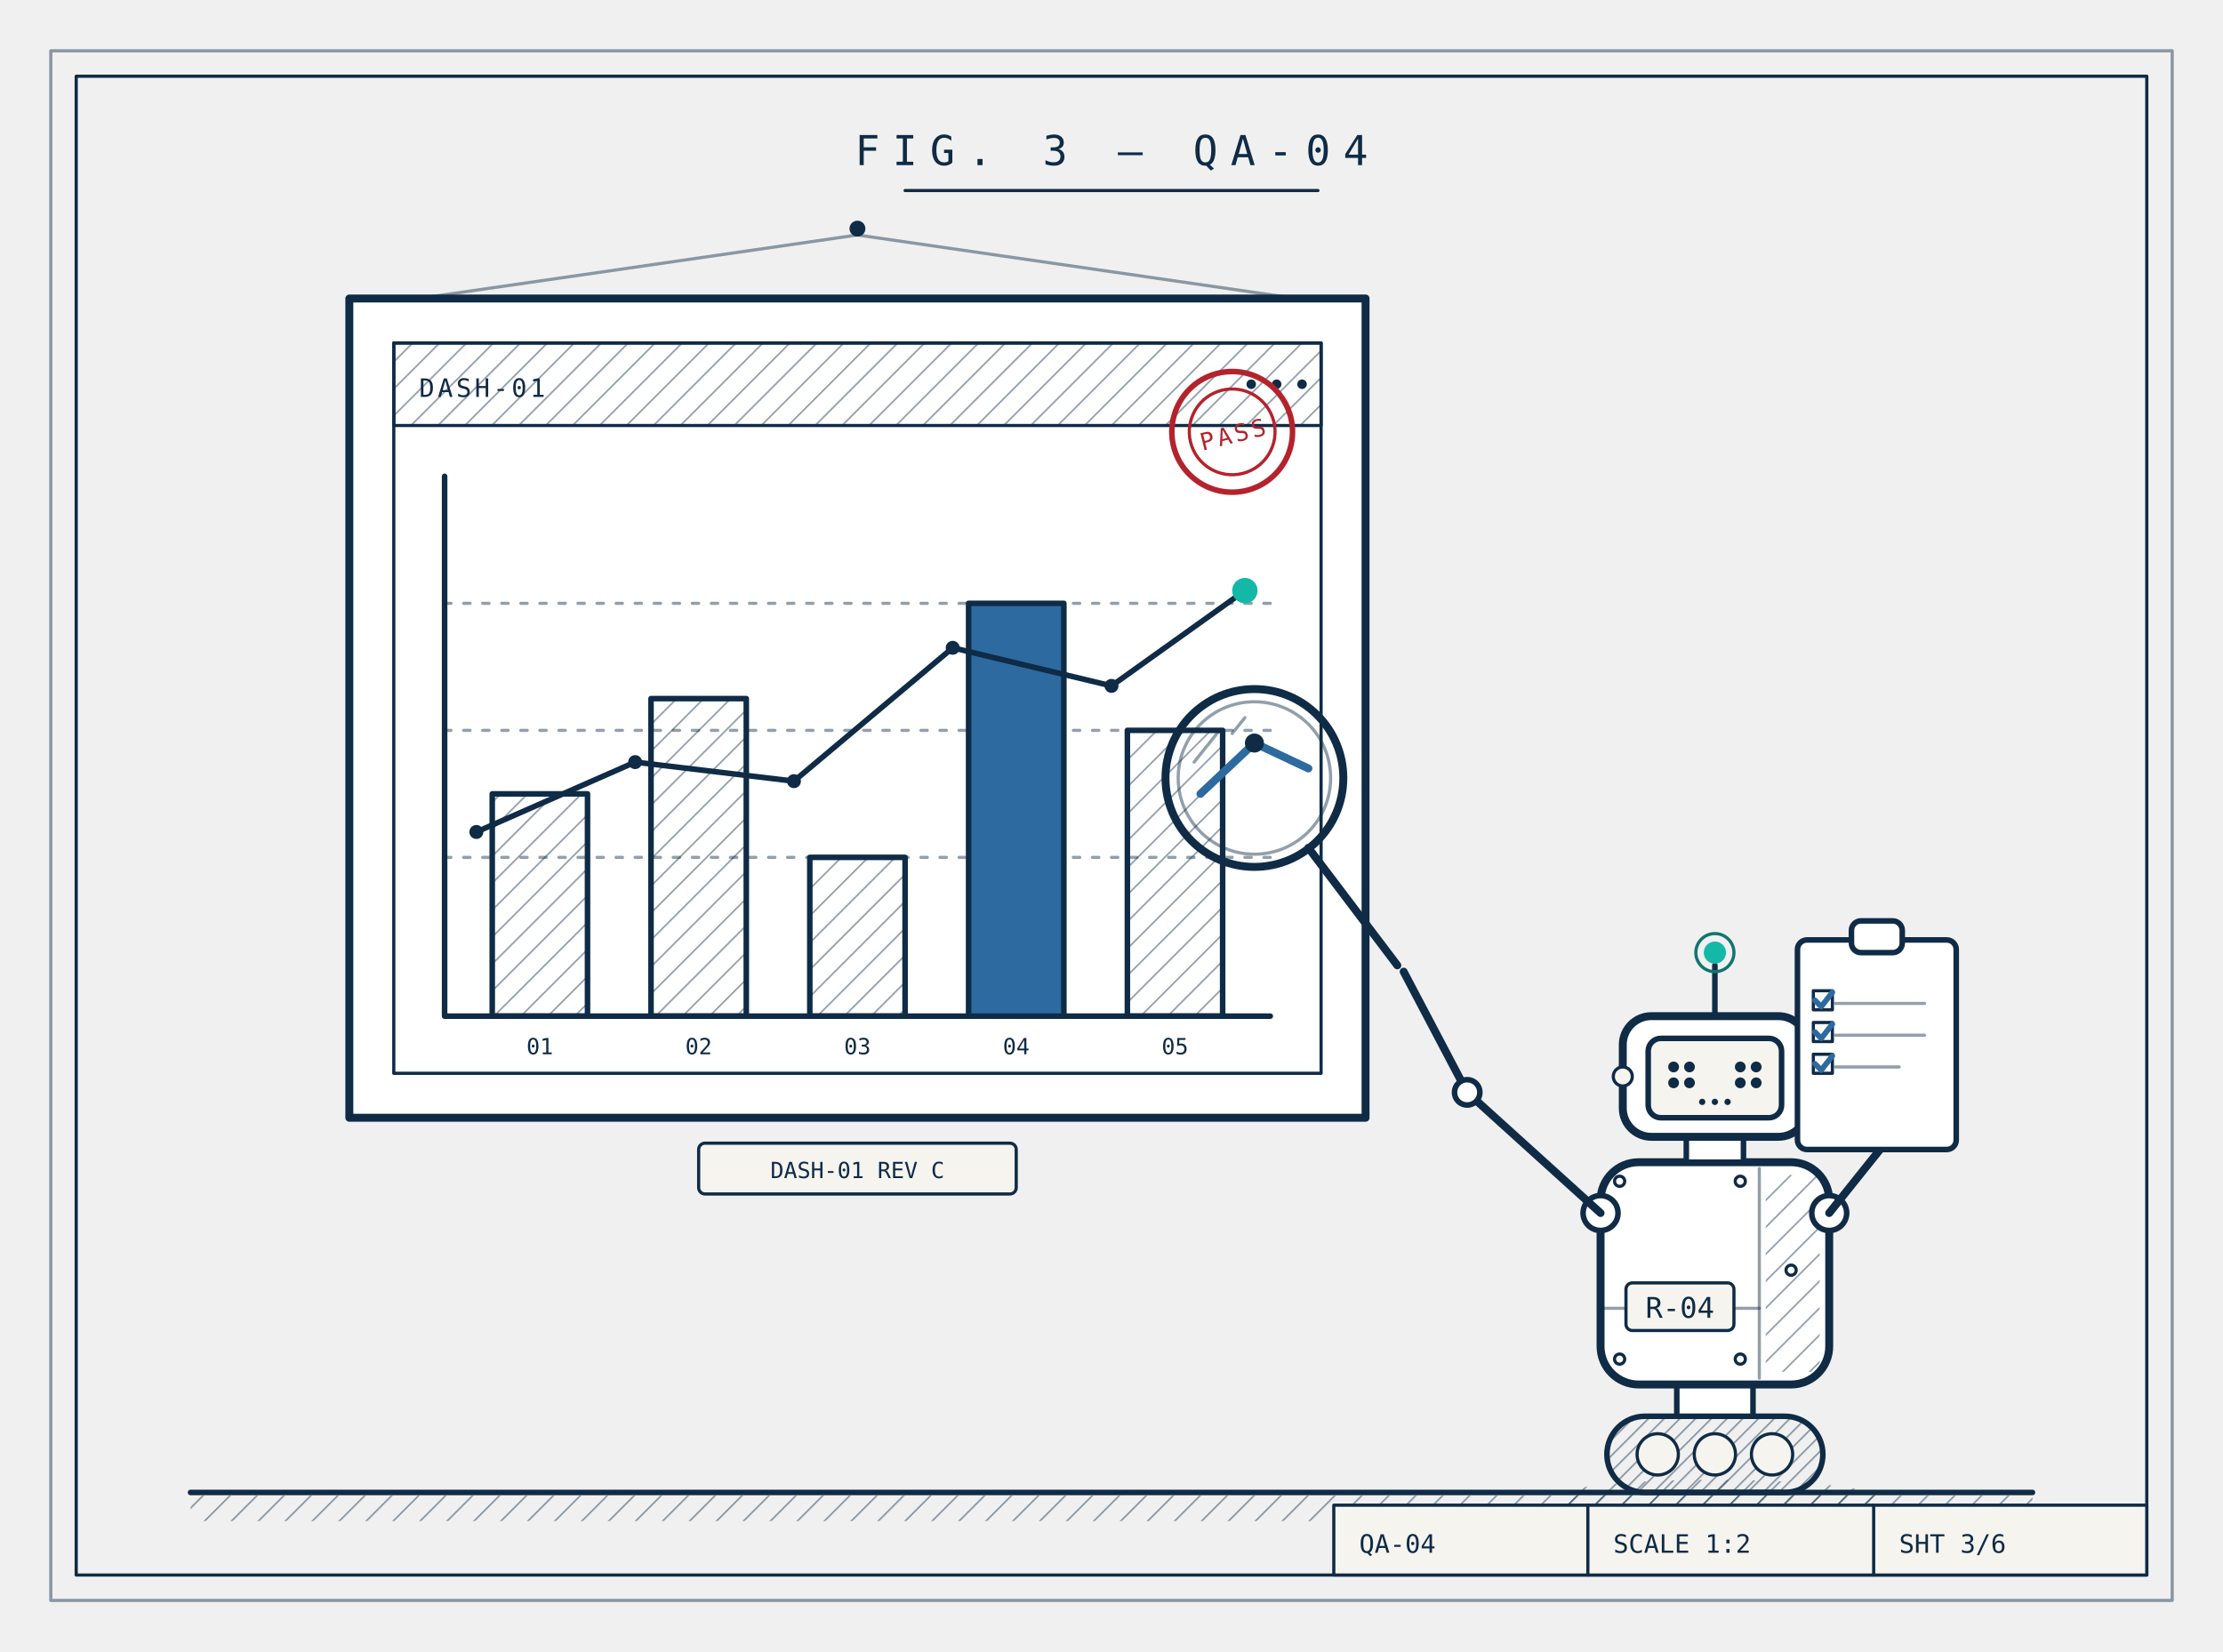
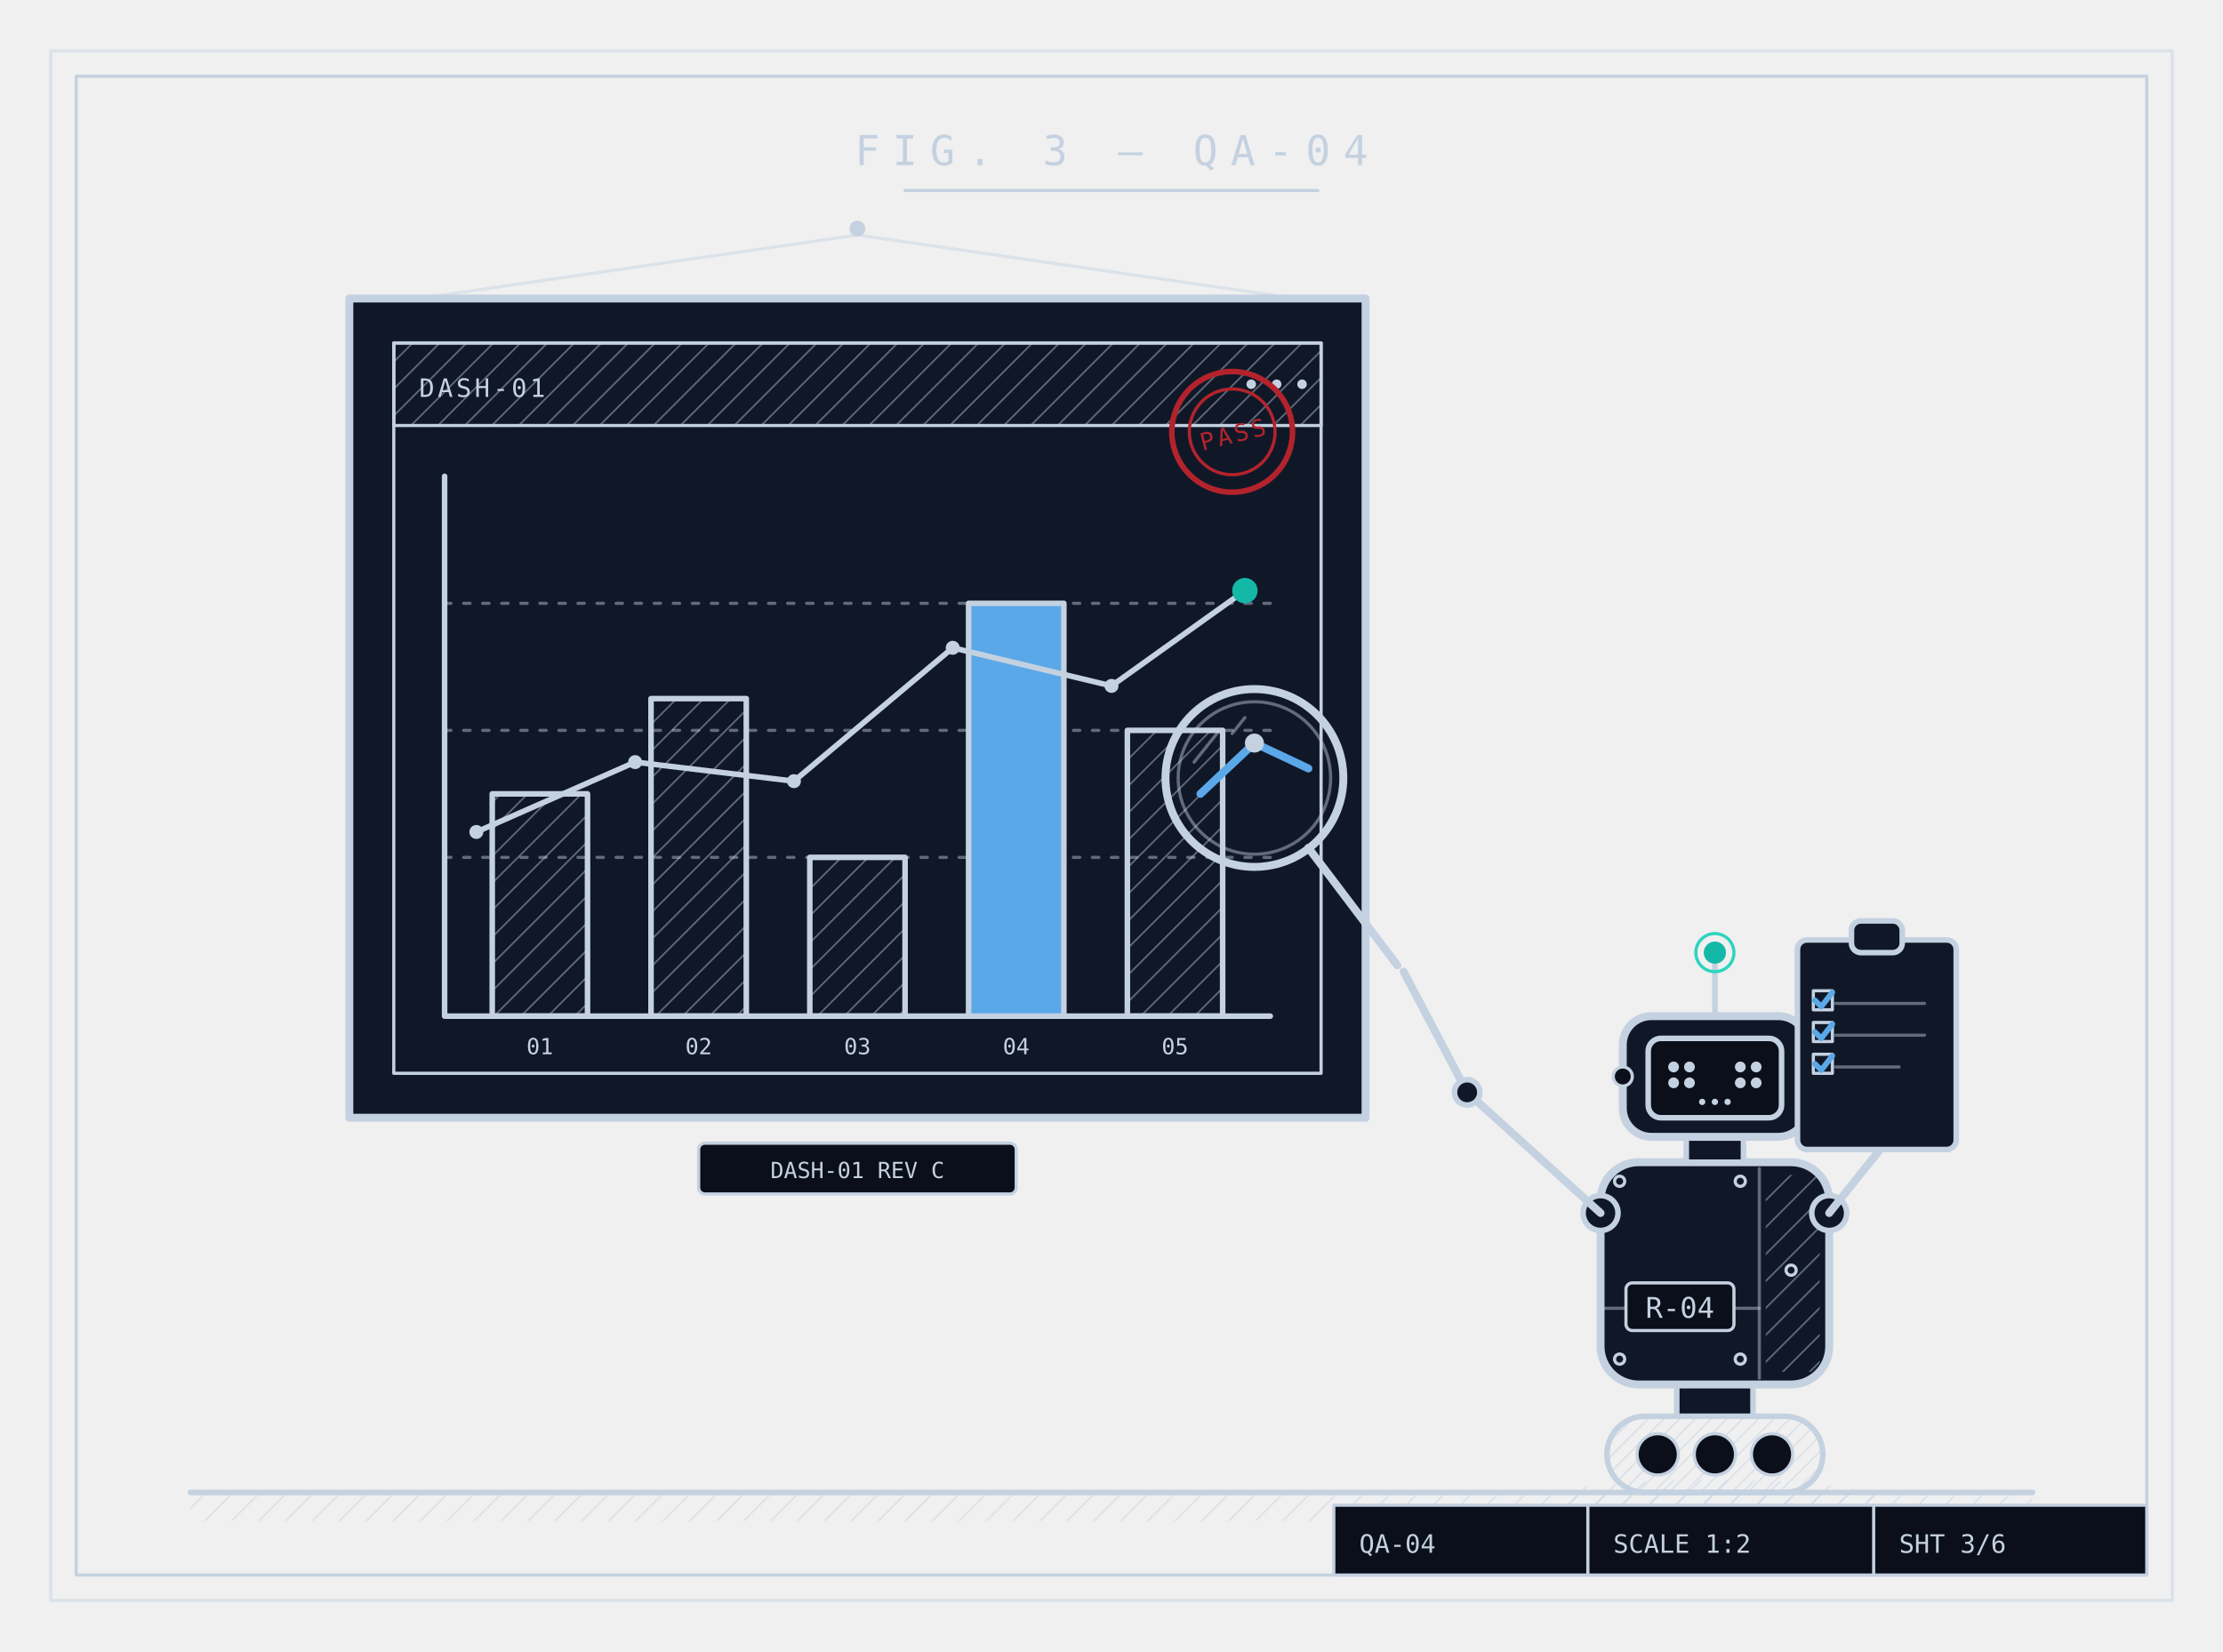
<svg xmlns="http://www.w3.org/2000/svg" viewBox="0 0 700 520">
  <style>
    .ill-live{animation:ciPulse 2.4s ease-in-out infinite}
    @keyframes ciPulse{0%,100%{opacity:.35}50%{opacity:1}}
    .ci-arm{transform-origin:504px 382px;animation:ciSweep 5s ease-in-out infinite}
    @keyframes ciSweep{0%,100%{transform:rotate(4.5deg)}50%{transform:rotate(-4.5deg)}}
    .ci-ck1,.ci-ck2,.ci-ck3{animation:ciCheck 6s linear infinite}
    .ci-ck2{animation-delay:-5.2s}
    .ci-ck3{animation-delay:-4.4s}
    @keyframes ciCheck{0%{opacity:0}8%,72%{opacity:1}80%,100%{opacity:0}}
    @media (prefers-reduced-motion: reduce){*{animation:none !important}}
  </style>
  <defs>
    <pattern id="cH" patternUnits="userSpaceOnUse" width="6" height="6" patternTransform="rotate(45)">
-       <line x1="0" y1="0" x2="0" y2="6" stroke="rgba(15,43,70,.45)" stroke-width="1" />
+       <line x1="0" y1="0" x2="0" y2="6" stroke="rgba(196,209,224,.45)" stroke-width="1" />
    </pattern>
    <pattern id="cHd" patternUnits="userSpaceOnUse" width="3.5" height="3.5" patternTransform="rotate(45)">
-       <line x1="0" y1="0" x2="0" y2="3.5" stroke="rgba(15,43,70,.45)" stroke-width="1" />
+       <line x1="0" y1="0" x2="0" y2="3.5" stroke="rgba(196,209,224,.45)" stroke-width="1" />
    </pattern>
-     <g id="cBot" stroke="#0F2B46" fill="none" stroke-linecap="round" stroke-linejoin="round">
+     <g id="cBot" stroke="#C4D1E0" fill="none" stroke-linecap="round" stroke-linejoin="round">
      <rect x="-34" y="-24" width="68" height="24" rx="12" fill="url(#cHd)" stroke-width="1.75" />
-       <circle cx="-18" cy="-12" r="6.5" fill="#F6F4EE" stroke-width="1" />
-       <circle cx="0" cy="-12" r="6.5" fill="#F6F4EE" stroke-width="1" />
-       <circle cx="18" cy="-12" r="6.5" fill="#F6F4EE" stroke-width="1" />
-       <rect x="-12" y="-34" width="24" height="10" fill="#FFFFFF" stroke-width="1.75" />
-       <rect x="-36" y="-104" width="72" height="70" rx="12" fill="#FFFFFF" stroke-width="2.5" class="ill-draw" />
+       <circle cx="-18" cy="-12" r="6.5" fill="#0A0F1A" stroke-width="1" />
+       <circle cx="0" cy="-12" r="6.5" fill="#0A0F1A" stroke-width="1" />
+       <circle cx="18" cy="-12" r="6.5" fill="#0A0F1A" stroke-width="1" />
+       <rect x="-12" y="-34" width="24" height="10" fill="#101828" stroke-width="1.75" />
+       <rect x="-36" y="-104" width="72" height="70" rx="12" fill="#101828" stroke-width="2.5" class="ill-draw" />
      <rect x="16" y="-100" width="17" height="62" fill="url(#cH)" stroke="none" />
-       <path d="M14 -102 V-36" stroke="rgba(15,43,70,.45)" stroke-width="1" />
-       <path d="M-36 -58 H14" stroke="rgba(15,43,70,.45)" stroke-width="1" />
+       <path d="M14 -102 V-36" stroke="rgba(196,209,224,.45)" stroke-width="1" />
+       <path d="M-36 -58 H14" stroke="rgba(196,209,224,.45)" stroke-width="1" />
      <circle cx="-30" cy="-98" r="1.6" stroke-width="1" />
      <circle cx="-30" cy="-42" r="1.6" stroke-width="1" />
      <circle cx="8" cy="-98" r="1.6" stroke-width="1" />
      <circle cx="8" cy="-42" r="1.6" stroke-width="1" />
      <circle cx="24" cy="-70" r="1.6" stroke-width="1" />
-       <rect x="-28" y="-66" width="34" height="15" rx="2" fill="#F6F4EE" stroke-width="1" />
-       <rect x="-9" y="-114" width="18" height="10" fill="#FFFFFF" stroke-width="1.75" />
-       <rect x="-29" y="-150" width="58" height="38" rx="9" fill="#FFFFFF" stroke-width="2.5" class="ill-draw" />
-       <rect x="-21" y="-143" width="42" height="25" rx="4" fill="#F6F4EE" stroke-width="1.75" />
-       <g fill="#0F2B46" stroke="none">
+       <rect x="-28" y="-66" width="34" height="15" rx="2" fill="#0A0F1A" stroke-width="1" />
+       <rect x="-9" y="-114" width="18" height="10" fill="#101828" stroke-width="1.75" />
+       <rect x="-29" y="-150" width="58" height="38" rx="9" fill="#101828" stroke-width="2.5" class="ill-draw" />
+       <rect x="-21" y="-143" width="42" height="25" rx="4" fill="#0A0F1A" stroke-width="1.75" />
+       <g fill="#C4D1E0" stroke="none">
        <circle cx="-13" cy="-134" r="1.7" />
        <circle cx="-8" cy="-134" r="1.7" />
        <circle cx="-13" cy="-129" r="1.7" />
        <circle cx="-8" cy="-129" r="1.7" />
        <circle cx="8" cy="-134" r="1.7" />
        <circle cx="13" cy="-134" r="1.7" />
        <circle cx="8" cy="-129" r="1.7" />
        <circle cx="13" cy="-129" r="1.7" />
        <circle cx="-4" cy="-123" r="1" />
        <circle cx="0" cy="-123" r="1" />
        <circle cx="4" cy="-123" r="1" />
      </g>
-       <circle cx="-29" cy="-131" r="3" fill="#F6F4EE" stroke-width="1" />
-       <circle cx="29" cy="-131" r="3" fill="#F6F4EE" stroke-width="1" />
+       <circle cx="-29" cy="-131" r="3" fill="#0A0F1A" stroke-width="1" />
+       <circle cx="29" cy="-131" r="3" fill="#0A0F1A" stroke-width="1" />
      <path d="M0 -150 V-166" stroke-width="1.75" />
-       <circle cx="0" cy="-170" r="6" stroke="#0F766E" stroke-width="1" class="ill-live" />
+       <circle cx="0" cy="-170" r="6" stroke="#2DD4BF" stroke-width="1" class="ill-live" />
      <circle cx="0" cy="-170" r="3.5" fill="#14B8A6" stroke="none" class="ill-live" />
-       <circle cx="-36" cy="-88" r="5.5" fill="#FFFFFF" stroke-width="1.75" />
-       <circle cx="36" cy="-88" r="5.5" fill="#FFFFFF" stroke-width="1.75" />
+       <circle cx="-36" cy="-88" r="5.5" fill="#101828" stroke-width="1.75" />
+       <circle cx="36" cy="-88" r="5.5" fill="#101828" stroke-width="1.75" />
    </g>
  </defs>
-   <g stroke="#0F2B46" fill="none" stroke-linecap="round" stroke-linejoin="round">
-     <rect x="16" y="16" width="668" height="488" stroke="rgba(15,43,70,.45)" stroke-width="1" />
+   <g stroke="#C4D1E0" fill="none" stroke-linecap="round" stroke-linejoin="round">
+     <rect x="16" y="16" width="668" height="488" stroke="rgba(196,209,224,.45)" stroke-width="1" />
    <rect x="24" y="24" width="652" height="472" stroke-width="1" />
-     <text x="350" y="52" text-anchor="middle" font-family="IBM Plex Mono, monospace" font-size="13" letter-spacing="4" fill="#0F2B46" stroke="none">FIG. 3 — QA-04</text>
+     <text x="350" y="52" text-anchor="middle" font-family="IBM Plex Mono, monospace" font-size="13" letter-spacing="4" fill="#C4D1E0" stroke="none">FIG. 3 — QA-04</text>
    <path d="M285 60 H415" stroke-width="1" />
    <path d="M60 470 H640" stroke-width="1.75" />
    <rect x="60" y="471" width="580" height="8" fill="url(#cH)" stroke="none" />
    <ellipse cx="540" cy="472" rx="52" ry="6" fill="url(#cH)" stroke="none" />
-     <circle cx="270" cy="72" r="2.5" fill="#0F2B46" stroke="none" />
-     <path d="M270 74 L118 96 M270 74 L422 96" stroke="rgba(15,43,70,.45)" stroke-width="1" />
-     <rect x="110" y="94" width="320" height="258" fill="#FFFFFF" stroke-width="2.5" class="ill-draw" />
+     <circle cx="270" cy="72" r="2.5" fill="#C4D1E0" stroke="none" />
+     <path d="M270 74 L118 96 M270 74 L422 96" stroke="rgba(196,209,224,.45)" stroke-width="1" />
+     <rect x="110" y="94" width="320" height="258" fill="#101828" stroke-width="2.5" class="ill-draw" />
    <rect x="124" y="108" width="292" height="230" stroke-width="1" />
    <rect x="124" y="108" width="292" height="26" fill="url(#cH)" stroke-width="1" />
-     <text x="132" y="125" font-family="IBM Plex Mono, monospace" font-size="8" letter-spacing="1" fill="#0F2B46" stroke="none">DASH-01</text>
-     <circle cx="394" cy="121" r="1.5" fill="#0F2B46" stroke="none" />
-     <circle cx="402" cy="121" r="1.5" fill="#0F2B46" stroke="none" />
-     <circle cx="410" cy="121" r="1.5" fill="#0F2B46" stroke="none" />
+     <text x="132" y="125" font-family="IBM Plex Mono, monospace" font-size="8" letter-spacing="1" fill="#C4D1E0" stroke="none">DASH-01</text>
+     <circle cx="394" cy="121" r="1.5" fill="#C4D1E0" stroke="none" />
+     <circle cx="402" cy="121" r="1.5" fill="#C4D1E0" stroke="none" />
+     <circle cx="410" cy="121" r="1.5" fill="#C4D1E0" stroke="none" />
    <path d="M140 150 V320 H400" stroke-width="1.75" />
-     <path d="M140 190 H400 M140 230 H400 M140 270 H400" stroke="rgba(15,43,70,.45)" stroke-width="1" stroke-dasharray="2 4" />
+     <path d="M140 190 H400 M140 230 H400 M140 270 H400" stroke="rgba(196,209,224,.45)" stroke-width="1" stroke-dasharray="2 4" />
    <rect x="155" y="250" width="30" height="70" fill="url(#cH)" stroke-width="1.75" />
    <rect x="205" y="220" width="30" height="100" fill="url(#cH)" stroke-width="1.75" />
    <rect x="255" y="270" width="30" height="50" fill="url(#cH)" stroke-width="1.75" />
-     <rect x="305" y="190" width="30" height="130" fill="#2D6A9F" stroke-width="1.75" />
+     <rect x="305" y="190" width="30" height="130" fill="#5BA8E8" stroke-width="1.75" />
    <rect x="355" y="230" width="30" height="90" fill="url(#cH)" stroke-width="1.75" />
    <path d="M150 262 L200 240 L250 246 L300 204 L350 216 L392 186" stroke-width="1.75" class="ill-draw" />
-     <circle cx="150" cy="262" r="2.2" fill="#0F2B46" stroke="none" />
-     <circle cx="200" cy="240" r="2.2" fill="#0F2B46" stroke="none" />
-     <circle cx="250" cy="246" r="2.2" fill="#0F2B46" stroke="none" />
-     <circle cx="300" cy="204" r="2.2" fill="#0F2B46" stroke="none" />
-     <circle cx="350" cy="216" r="2.2" fill="#0F2B46" stroke="none" />
+     <circle cx="150" cy="262" r="2.2" fill="#C4D1E0" stroke="none" />
+     <circle cx="200" cy="240" r="2.2" fill="#C4D1E0" stroke="none" />
+     <circle cx="250" cy="246" r="2.2" fill="#C4D1E0" stroke="none" />
+     <circle cx="300" cy="204" r="2.2" fill="#C4D1E0" stroke="none" />
+     <circle cx="350" cy="216" r="2.2" fill="#C4D1E0" stroke="none" />
    <circle cx="392" cy="186" r="4" fill="#14B8A6" stroke="none" class="ill-live" />
-     <g font-family="IBM Plex Mono, monospace" font-size="7" fill="#0F2B46" stroke="none" text-anchor="middle">
+     <g font-family="IBM Plex Mono, monospace" font-size="7" fill="#C4D1E0" stroke="none" text-anchor="middle">
      <text x="170" y="332">01</text>
      <text x="220" y="332">02</text>
      <text x="270" y="332">03</text>
      <text x="320" y="332">04</text>
      <text x="370" y="332">05</text>
    </g>
    <g transform="translate(388,136) rotate(-14)" stroke="#B4232C">
      <circle r="19" stroke-width="1.75" />
      <circle r="13.5" stroke-width="1" />
      <text y="3.5" text-anchor="middle" font-family="IBM Plex Mono, monospace" font-size="7.5" letter-spacing="1" fill="#B4232C" stroke="none">PASS</text>
    </g>
-     <rect x="220" y="360" width="100" height="16" rx="2" fill="#F6F4EE" stroke-width="1" />
-     <text x="270" y="371" text-anchor="middle" font-family="IBM Plex Mono, monospace" font-size="7" fill="#0F2B46" stroke="none">DASH-01 REV C</text>
+     <rect x="220" y="360" width="100" height="16" rx="2" fill="#0A0F1A" stroke-width="1" />
+     <text x="270" y="371" text-anchor="middle" font-family="IBM Plex Mono, monospace" font-size="7" fill="#C4D1E0" stroke="none">DASH-01 REV C</text>
    <use href="#cBot" transform="translate(540,470)" />
-     <text x="529" y="415" text-anchor="middle" font-family="IBM Plex Mono, monospace" font-size="9" fill="#0F2B46" stroke="none">R-04</text>
+     <text x="529" y="415" text-anchor="middle" font-family="IBM Plex Mono, monospace" font-size="9" fill="#C4D1E0" stroke="none">R-04</text>
    <path class="ci-arm" d="M504 382 L462 344 L442 306" stroke-width="2.5" />
-     <circle class="ci-arm" cx="462" cy="344" r="4" fill="#FFFFFF" stroke-width="1.75" />
+     <circle class="ci-arm" cx="462" cy="344" r="4" fill="#101828" stroke-width="1.75" />
    <path class="ci-arm" d="M412 267 L440 304" stroke-width="2.5" />
    <circle class="ci-arm ill-draw" cx="395" cy="245" r="28" stroke-width="2.5" />
-     <circle class="ci-arm" cx="395" cy="245" r="24" stroke="rgba(15,43,70,.45)" stroke-width="1" />
-     <path class="ci-arm" d="M384 230 l-8 10 M392 226 l-4 5" stroke="rgba(15,43,70,.45)" stroke-width="1" />
-     <path class="ci-arm" d="M378 250 L395 234 L412 242" stroke="#2D6A9F" stroke-width="2.5" />
-     <circle class="ci-arm" cx="395" cy="234" r="3" fill="#0F2B46" stroke="none" />
+     <circle class="ci-arm" cx="395" cy="245" r="24" stroke="rgba(196,209,224,.45)" stroke-width="1" />
+     <path class="ci-arm" d="M384 230 l-8 10 M392 226 l-4 5" stroke="rgba(196,209,224,.45)" stroke-width="1" />
+     <path class="ci-arm" d="M378 250 L395 234 L412 242" stroke="#5BA8E8" stroke-width="2.5" />
+     <circle class="ci-arm" cx="395" cy="234" r="3" fill="#C4D1E0" stroke="none" />
    <path d="M576 382 L600 352 L592 332" stroke-width="2.5" />
-     <circle cx="600" cy="352" r="4" fill="#FFFFFF" stroke-width="1.75" />
-     <rect x="566" y="296" width="50" height="66" rx="3" fill="#FFFFFF" stroke-width="1.75" />
-     <rect x="583" y="290" width="16" height="10" rx="3" fill="#FFFFFF" stroke-width="1.75" />
-     <path d="M578 316 H606 M578 326 H606 M578 336 H598" stroke="rgba(15,43,70,.45)" stroke-width="1" />
+     <circle cx="600" cy="352" r="4" fill="#101828" stroke-width="1.75" />
+     <rect x="566" y="296" width="50" height="66" rx="3" fill="#101828" stroke-width="1.75" />
+     <rect x="583" y="290" width="16" height="10" rx="3" fill="#101828" stroke-width="1.75" />
+     <path d="M578 316 H606 M578 326 H606 M578 336 H598" stroke="rgba(196,209,224,.45)" stroke-width="1" />
    <rect x="571" y="312" width="6" height="6" stroke-width="1" />
    <rect x="571" y="322" width="6" height="6" stroke-width="1" />
    <rect x="571" y="332" width="6" height="6" stroke-width="1" />
-     <path class="ci-ck1" d="M571.5 315 l2 2 l3.5 -4.5" stroke="#2D6A9F" stroke-width="1.75" />
-     <path class="ci-ck2" d="M571.5 325 l2 2 l3.5 -4.5" stroke="#2D6A9F" stroke-width="1.75" />
-     <path class="ci-ck3" d="M571.5 335 l2 2 l3.5 -4.5" stroke="#2D6A9F" stroke-width="1.75" />
-     <rect x="420" y="474" width="256" height="22" fill="#F6F4EE" stroke-width="1" />
+     <path class="ci-ck1" d="M571.5 315 l2 2 l3.5 -4.5" stroke="#5BA8E8" stroke-width="1.75" />
+     <path class="ci-ck2" d="M571.5 325 l2 2 l3.5 -4.5" stroke="#5BA8E8" stroke-width="1.75" />
+     <path class="ci-ck3" d="M571.5 335 l2 2 l3.5 -4.5" stroke="#5BA8E8" stroke-width="1.75" />
+     <rect x="420" y="474" width="256" height="22" fill="#0A0F1A" stroke-width="1" />
    <path d="M500 474 V496 M590 474 V496" stroke-width="1" />
-     <text x="428" y="489" font-family="IBM Plex Mono, monospace" font-size="8" fill="#0F2B46" stroke="none">QA-04</text>
-     <text x="508" y="489" font-family="IBM Plex Mono, monospace" font-size="8" fill="#0F2B46" stroke="none">SCALE 1:2</text>
-     <text x="598" y="489" font-family="IBM Plex Mono, monospace" font-size="8" fill="#0F2B46" stroke="none">SHT 3/6</text>
+     <text x="428" y="489" font-family="IBM Plex Mono, monospace" font-size="8" fill="#C4D1E0" stroke="none">QA-04</text>
+     <text x="508" y="489" font-family="IBM Plex Mono, monospace" font-size="8" fill="#C4D1E0" stroke="none">SCALE 1:2</text>
+     <text x="598" y="489" font-family="IBM Plex Mono, monospace" font-size="8" fill="#C4D1E0" stroke="none">SHT 3/6</text>
  </g>
</svg>
